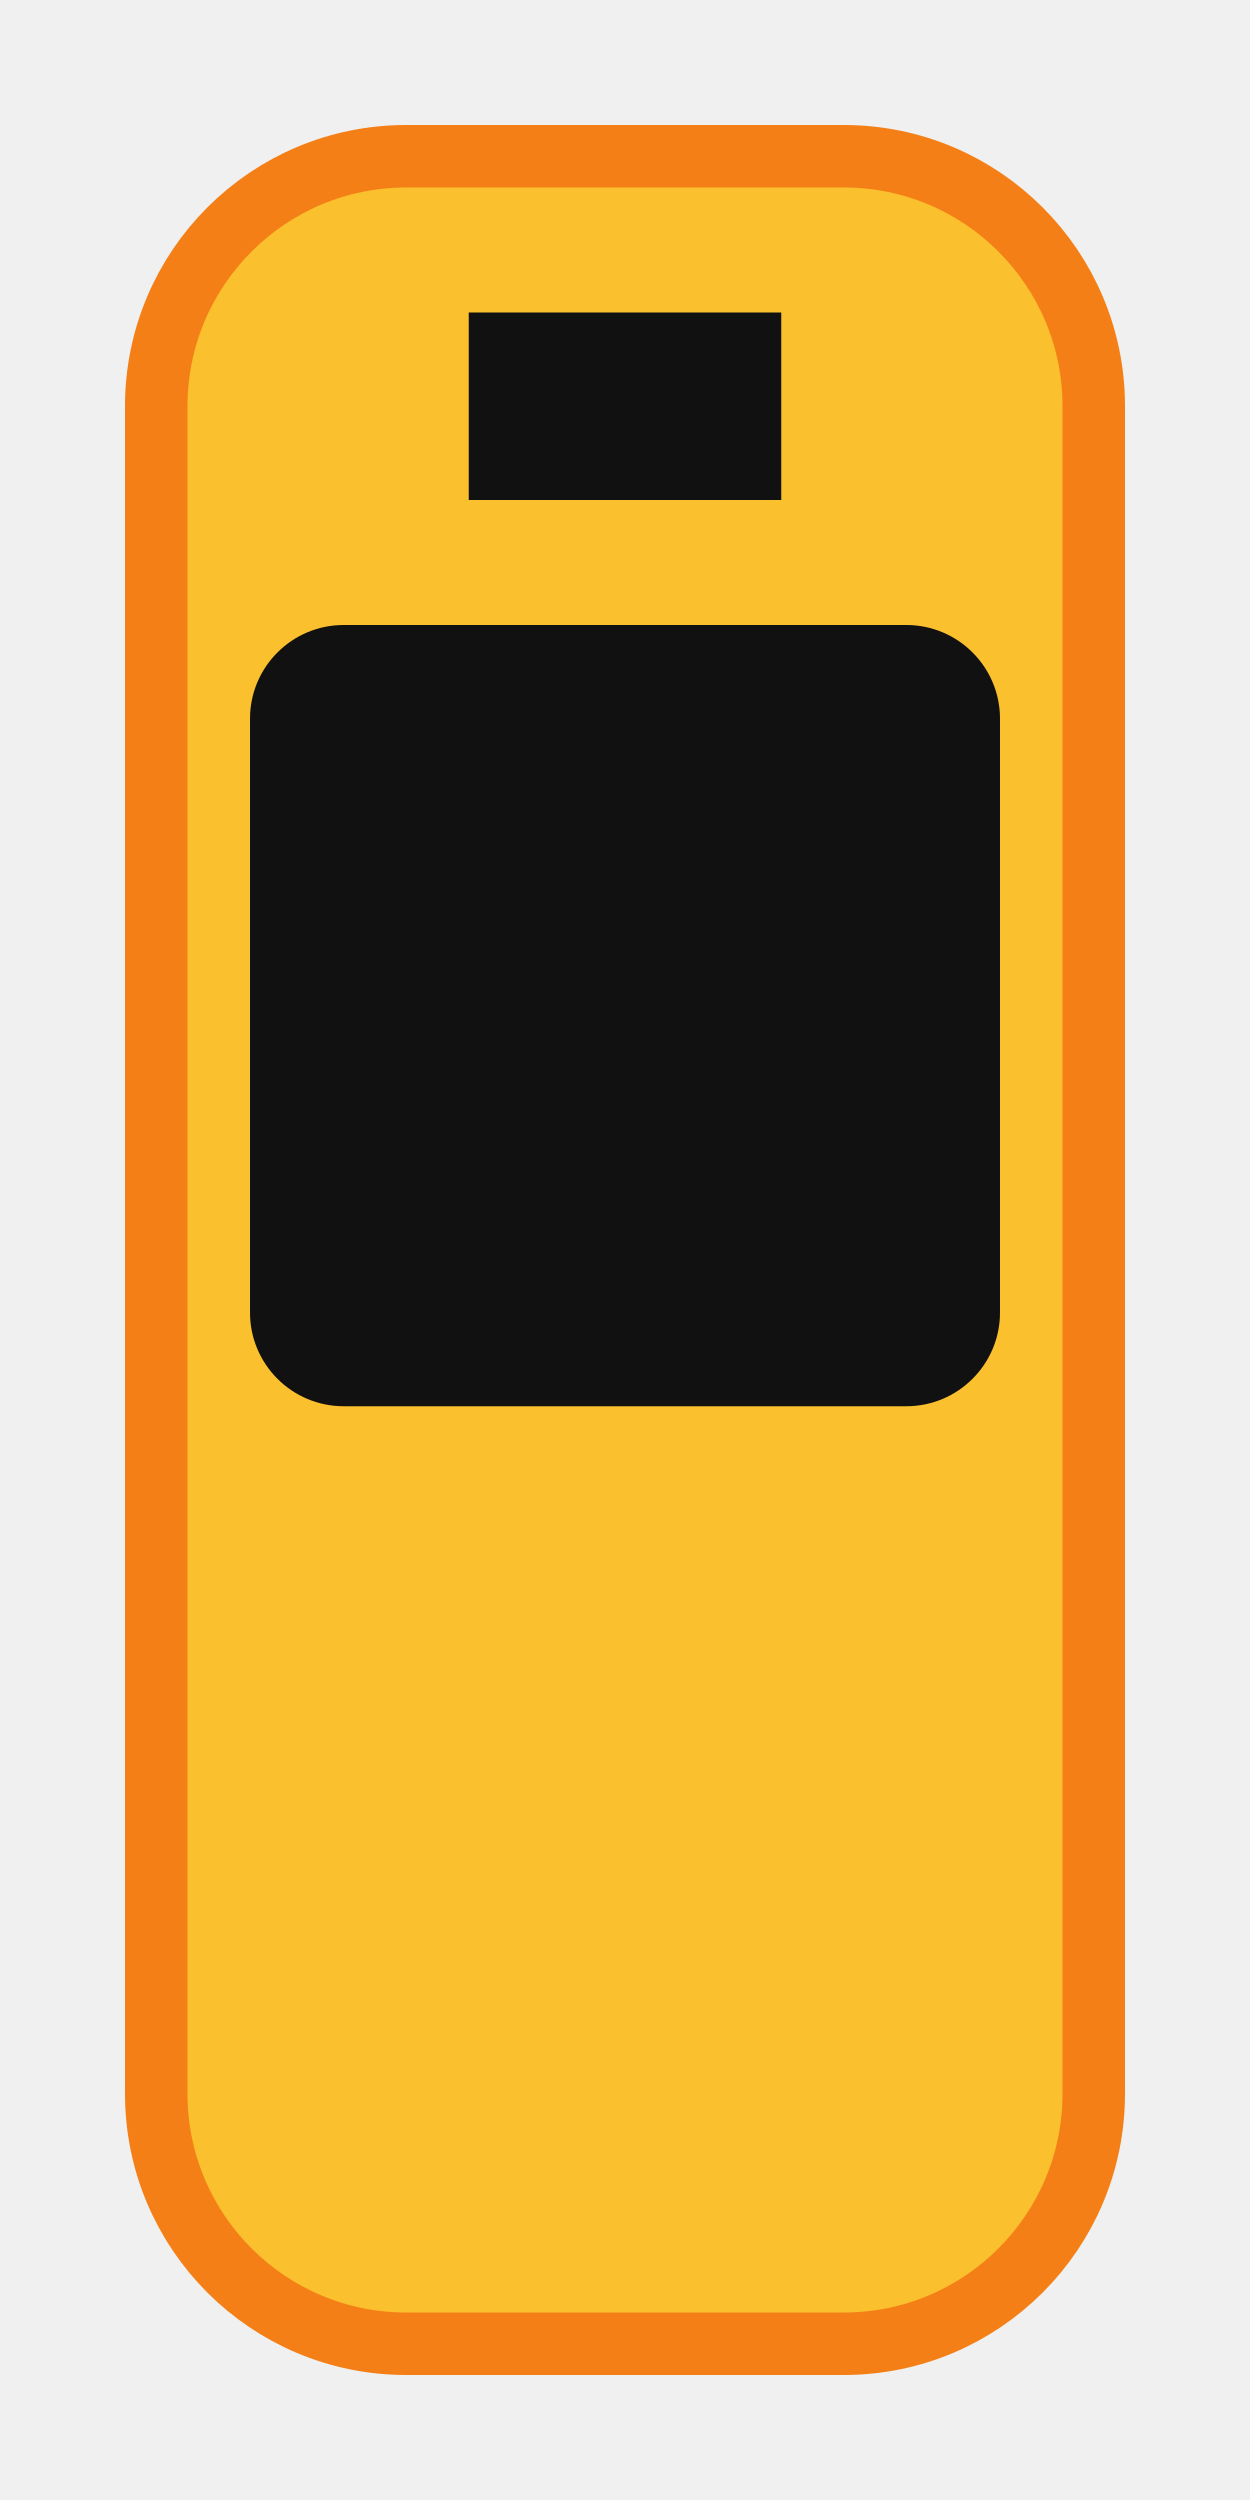
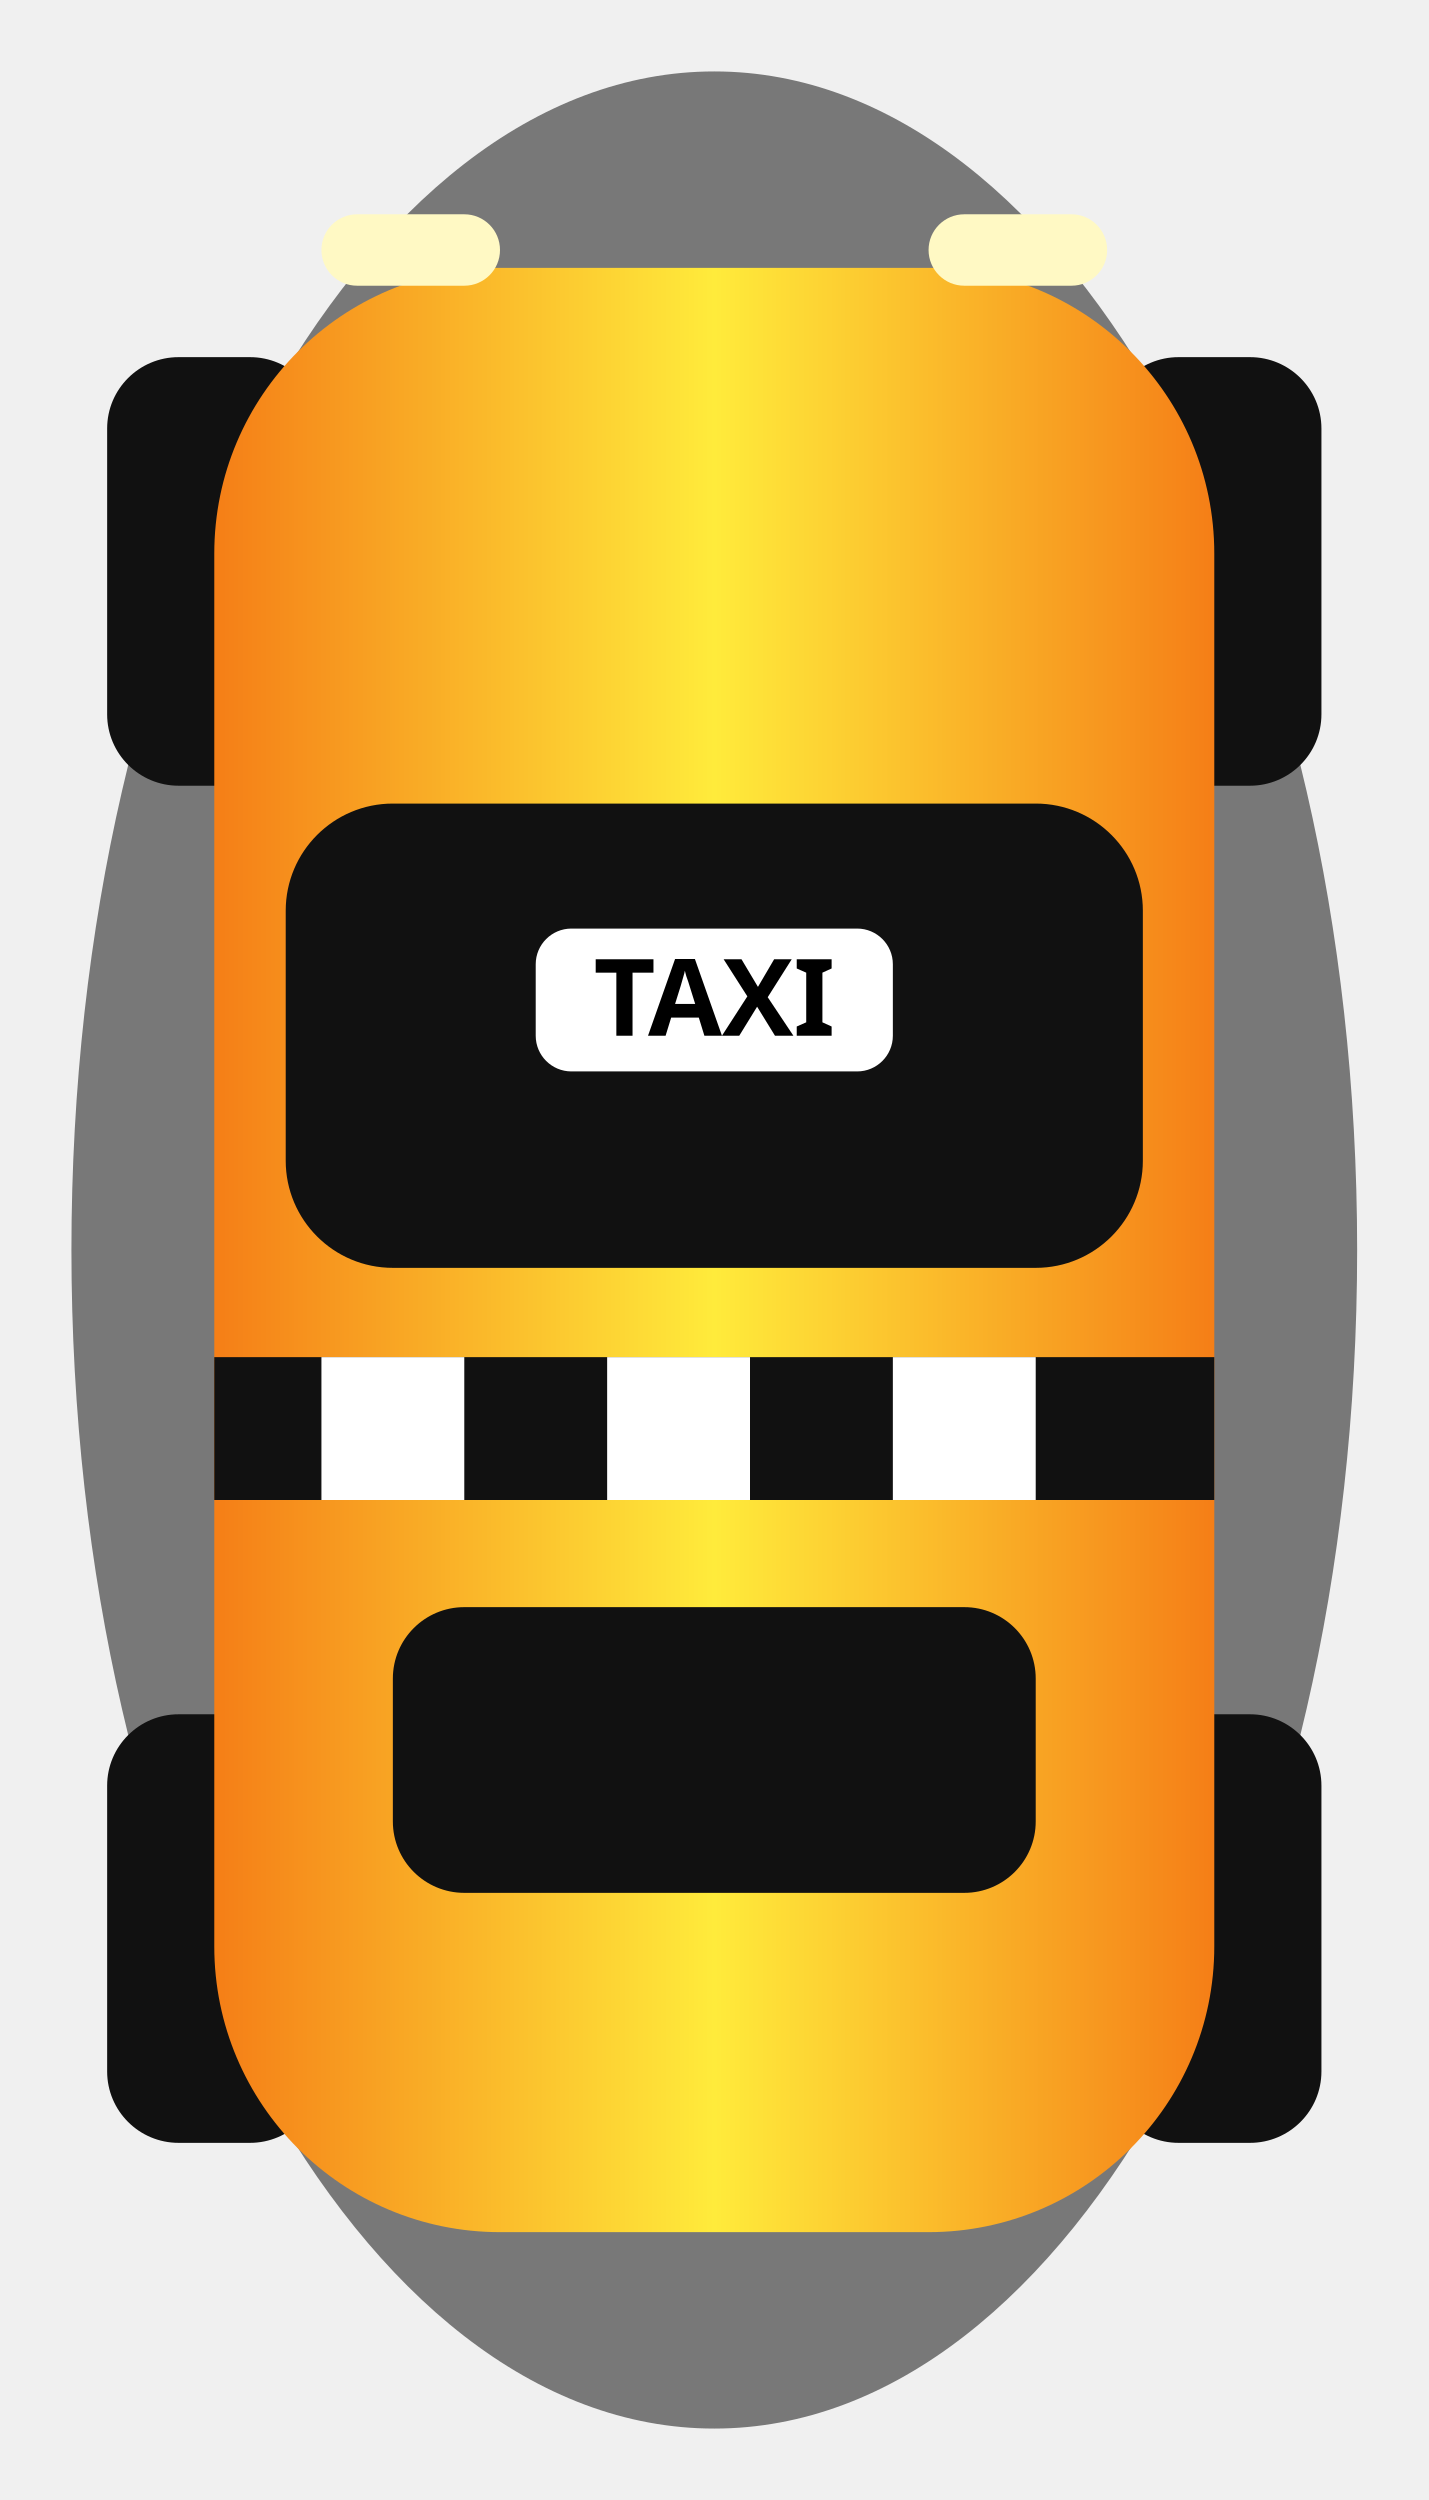
- <svg xmlns="http://www.w3.org/2000/svg" width="40" height="80" viewBox="0 0 40 80">
-   <rect x="5" y="5" width="30" height="70" rx="8" fill="#FBC02D" stroke="#F57F17" stroke-width="2" />
-   <rect x="8" y="20" width="24" height="25" rx="3" fill="#111" />
-   <rect x="15" y="10" width="10" height="6" fill="#111" />
+ <svg xmlns="http://www.w3.org/2000/svg" viewBox="0 0 80 140" width="80" height="140">
+   <defs>
+     <linearGradient id="bodyTaxi" x1="0" y1="0" x2="1" y2="0">
+       <stop offset="0%" stop-color="#f57f17" />
+       <stop offset="50%" stop-color="#ffeb3b" />
+       <stop offset="100%" stop-color="#f57f17" />
+     </linearGradient>
+   </defs>
+   <ellipse cx="40" cy="70" rx="36" ry="66" fill="rgba(0,0,0,0.5)" />
+   <rect x="6" y="20" width="12" height="24" rx="4" fill="#111" />
+   <rect x="62" y="20" width="12" height="24" rx="4" fill="#111" />
+   <rect x="6" y="96" width="12" height="24" rx="4" fill="#111" />
+   <rect x="62" y="96" width="12" height="24" rx="4" fill="#111" />
+   <rect x="12" y="15" width="56" height="110" rx="16" fill="url(#bodyTaxi)" />
+   <path d="M 12 76 L 68 76 L 68 84 L 12 84 Z" fill="#111" />
+   <rect x="18" y="76" width="8" height="8" fill="#fff" />
+   <rect x="34" y="76" width="8" height="8" fill="#fff" />
+   <rect x="50" y="76" width="8" height="8" fill="#fff" />
+   <rect x="16" y="45" width="48" height="26" rx="6" fill="#111" />
+   <rect x="22" y="90" width="36" height="16" rx="4" fill="#111" />
+   <rect x="30" y="52" width="20" height="8" rx="2" fill="#fff" />
+   <text x="40" y="58" font-family="sans-serif" font-size="6" font-weight="bold" fill="#000" text-anchor="middle">TAXI</text>
+   <rect x="18" y="12" width="10" height="4" rx="2" fill="#fff9c4" />
+   <rect x="52" y="12" width="10" height="4" rx="2" fill="#fff9c4" />
</svg>
